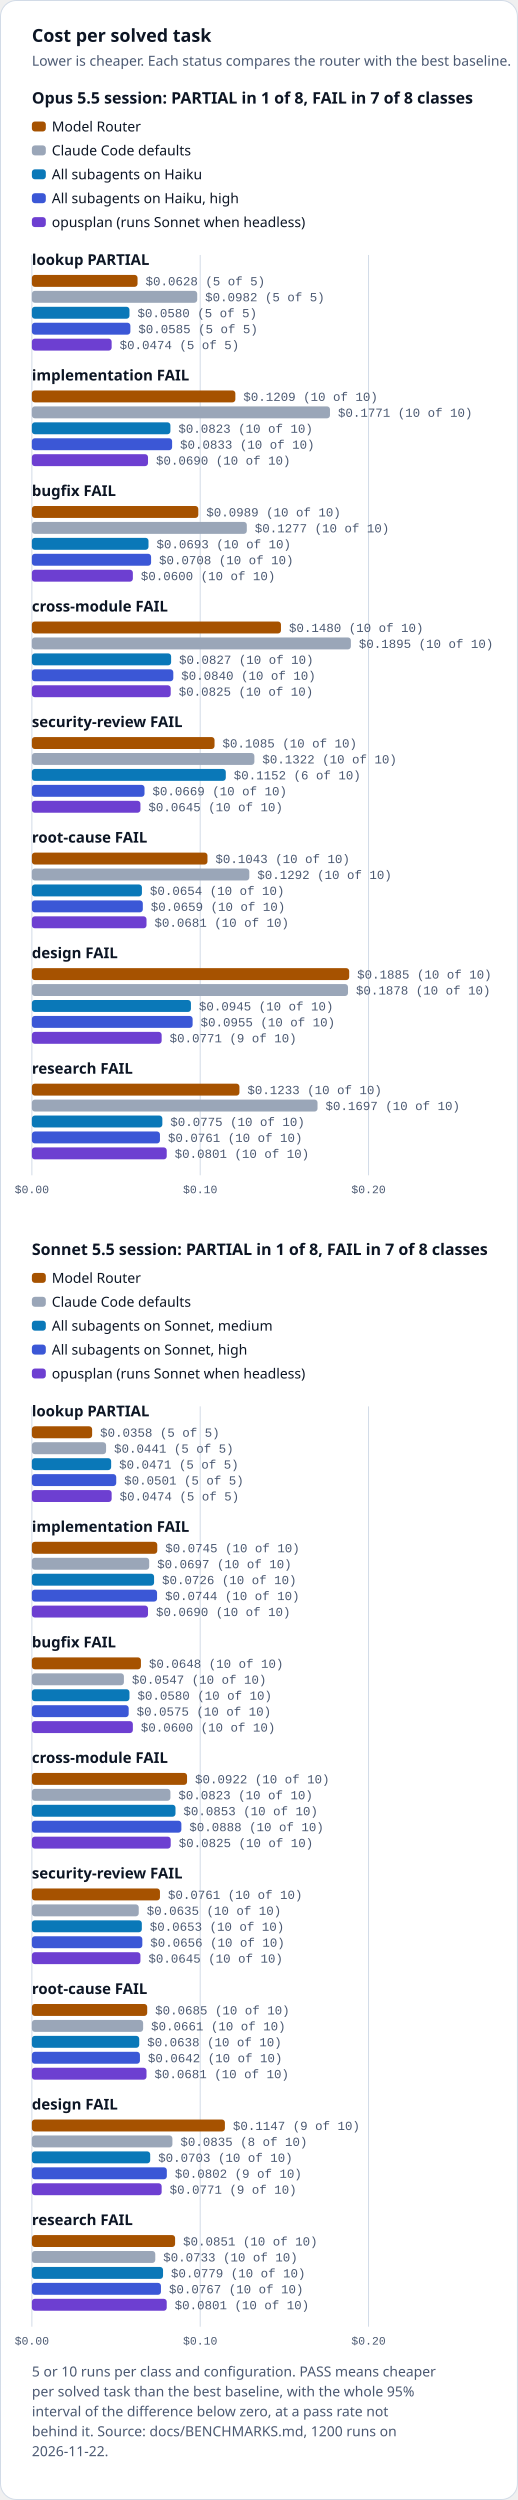
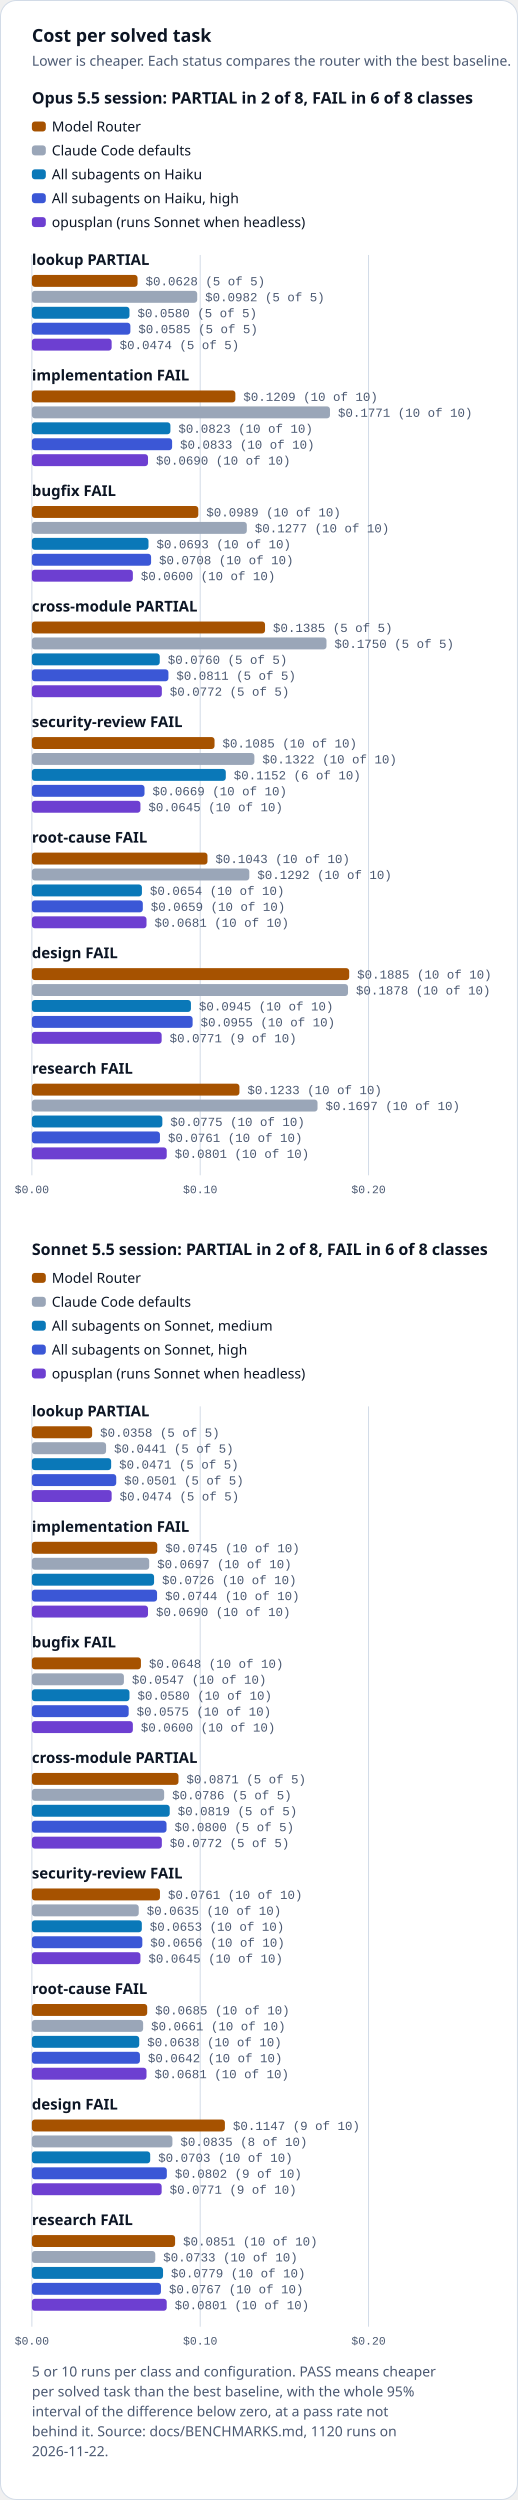
- <svg xmlns="http://www.w3.org/2000/svg" viewBox="0 0 520 2510" width="520" height="2510" role="img" aria-label="Cost per solved task, from docs/BENCHMARKS.md, lower is cheaper. Opus 5.5 session, lookup, PARTIAL: Model Router $0.0628 (5 of 5 solved), Claude Code defaults $0.0982 (5 of 5 solved), All subagents on Haiku $0.0580 (5 of 5 solved), All subagents on Haiku, high $0.0585 (5 of 5 solved), opusplan (runs Sonnet when headless) $0.0474 (5 of 5 solved); Opus 5.5 session, implementation, FAIL: Model Router $0.1209 (10 of 10 solved), Claude Code defaults $0.1771 (10 of 10 solved), All subagents on Haiku $0.0823 (10 of 10 solved), All subagents on Haiku, high $0.0833 (10 of 10 solved), opusplan (runs Sonnet when headless) $0.0690 (10 of 10 solved); Opus 5.5 session, bugfix, FAIL: Model Router $0.0989 (10 of 10 solved), Claude Code defaults $0.1277 (10 of 10 solved), All subagents on Haiku $0.0693 (10 of 10 solved), All subagents on Haiku, high $0.0708 (10 of 10 solved), opusplan (runs Sonnet when headless) $0.0600 (10 of 10 solved); Opus 5.5 session, cross-module, FAIL: Model Router $0.1480 (10 of 10 solved), Claude Code defaults $0.1895 (10 of 10 solved), All subagents on Haiku $0.0827 (10 of 10 solved), All subagents on Haiku, high $0.0840 (10 of 10 solved), opusplan (runs Sonnet when headless) $0.0825 (10 of 10 solved); Opus 5.5 session, security-review, FAIL: Model Router $0.1085 (10 of 10 solved), Claude Code defaults $0.1322 (10 of 10 solved), All subagents on Haiku $0.1152 (6 of 10 solved), All subagents on Haiku, high $0.0669 (10 of 10 solved), opusplan (runs Sonnet when headless) $0.0645 (10 of 10 solved); Opus 5.5 session, root-cause, FAIL: Model Router $0.1043 (10 of 10 solved), Claude Code defaults $0.1292 (10 of 10 solved), All subagents on Haiku $0.0654 (10 of 10 solved), All subagents on Haiku, high $0.0659 (10 of 10 solved), opusplan (runs Sonnet when headless) $0.0681 (10 of 10 solved); Opus 5.5 session, design, FAIL: Model Router $0.1885 (10 of 10 solved), Claude Code defaults $0.1878 (10 of 10 solved), All subagents on Haiku $0.0945 (10 of 10 solved), All subagents on Haiku, high $0.0955 (10 of 10 solved), opusplan (runs Sonnet when headless) $0.0771 (9 of 10 solved); Opus 5.5 session, research, FAIL: Model Router $0.1233 (10 of 10 solved), Claude Code defaults $0.1697 (10 of 10 solved), All subagents on Haiku $0.0775 (10 of 10 solved), All subagents on Haiku, high $0.0761 (10 of 10 solved), opusplan (runs Sonnet when headless) $0.0801 (10 of 10 solved); Sonnet 5.5 session, lookup, PARTIAL: Model Router $0.0358 (5 of 5 solved), Claude Code defaults $0.0441 (5 of 5 solved), All subagents on Sonnet, medium $0.0471 (5 of 5 solved), All subagents on Sonnet, high $0.0501 (5 of 5 solved), opusplan (runs Sonnet when headless) $0.0474 (5 of 5 solved); Sonnet 5.5 session, implementation, FAIL: Model Router $0.0745 (10 of 10 solved), Claude Code defaults $0.0697 (10 of 10 solved), All subagents on Sonnet, medium $0.0726 (10 of 10 solved), All subagents on Sonnet, high $0.0744 (10 of 10 solved), opusplan (runs Sonnet when headless) $0.0690 (10 of 10 solved); Sonnet 5.5 session, bugfix, FAIL: Model Router $0.0648 (10 of 10 solved), Claude Code defaults $0.0547 (10 of 10 solved), All subagents on Sonnet, medium $0.0580 (10 of 10 solved), All subagents on Sonnet, high $0.0575 (10 of 10 solved), opusplan (runs Sonnet when headless) $0.0600 (10 of 10 solved); Sonnet 5.5 session, cross-module, FAIL: Model Router $0.0922 (10 of 10 solved), Claude Code defaults $0.0823 (10 of 10 solved), All subagents on Sonnet, medium $0.0853 (10 of 10 solved), All subagents on Sonnet, high $0.0888 (10 of 10 solved), opusplan (runs Sonnet when headless) $0.0825 (10 of 10 solved); Sonnet 5.5 session, security-review, FAIL: Model Router $0.0761 (10 of 10 solved), Claude Code defaults $0.0635 (10 of 10 solved), All subagents on Sonnet, medium $0.0653 (10 of 10 solved), All subagents on Sonnet, high $0.0656 (10 of 10 solved), opusplan (runs Sonnet when headless) $0.0645 (10 of 10 solved); Sonnet 5.5 session, root-cause, FAIL: Model Router $0.0685 (10 of 10 solved), Claude Code defaults $0.0661 (10 of 10 solved), All subagents on Sonnet, medium $0.0638 (10 of 10 solved), All subagents on Sonnet, high $0.0642 (10 of 10 solved), opusplan (runs Sonnet when headless) $0.0681 (10 of 10 solved); Sonnet 5.5 session, design, FAIL: Model Router $0.1147 (9 of 10 solved), Claude Code defaults $0.0835 (8 of 10 solved), All subagents on Sonnet, medium $0.0703 (10 of 10 solved), All subagents on Sonnet, high $0.0802 (9 of 10 solved), opusplan (runs Sonnet when headless) $0.0771 (9 of 10 solved); Sonnet 5.5 session, research, FAIL: Model Router $0.0851 (10 of 10 solved), Claude Code defaults $0.0733 (10 of 10 solved), All subagents on Sonnet, medium $0.0779 (10 of 10 solved), All subagents on Sonnet, high $0.0767 (10 of 10 solved), opusplan (runs Sonnet when headless) $0.0801 (10 of 10 solved).">
+ <svg xmlns="http://www.w3.org/2000/svg" viewBox="0 0 520 2510" width="520" height="2510" role="img" aria-label="Cost per solved task, from docs/BENCHMARKS.md, lower is cheaper. Opus 5.5 session, lookup, PARTIAL: Model Router $0.0628 (5 of 5 solved), Claude Code defaults $0.0982 (5 of 5 solved), All subagents on Haiku $0.0580 (5 of 5 solved), All subagents on Haiku, high $0.0585 (5 of 5 solved), opusplan (runs Sonnet when headless) $0.0474 (5 of 5 solved); Opus 5.5 session, implementation, FAIL: Model Router $0.1209 (10 of 10 solved), Claude Code defaults $0.1771 (10 of 10 solved), All subagents on Haiku $0.0823 (10 of 10 solved), All subagents on Haiku, high $0.0833 (10 of 10 solved), opusplan (runs Sonnet when headless) $0.0690 (10 of 10 solved); Opus 5.5 session, bugfix, FAIL: Model Router $0.0989 (10 of 10 solved), Claude Code defaults $0.1277 (10 of 10 solved), All subagents on Haiku $0.0693 (10 of 10 solved), All subagents on Haiku, high $0.0708 (10 of 10 solved), opusplan (runs Sonnet when headless) $0.0600 (10 of 10 solved); Opus 5.5 session, cross-module, PARTIAL: Model Router $0.1385 (5 of 5 solved), Claude Code defaults $0.1750 (5 of 5 solved), All subagents on Haiku $0.0760 (5 of 5 solved), All subagents on Haiku, high $0.0811 (5 of 5 solved), opusplan (runs Sonnet when headless) $0.0772 (5 of 5 solved); Opus 5.5 session, security-review, FAIL: Model Router $0.1085 (10 of 10 solved), Claude Code defaults $0.1322 (10 of 10 solved), All subagents on Haiku $0.1152 (6 of 10 solved), All subagents on Haiku, high $0.0669 (10 of 10 solved), opusplan (runs Sonnet when headless) $0.0645 (10 of 10 solved); Opus 5.5 session, root-cause, FAIL: Model Router $0.1043 (10 of 10 solved), Claude Code defaults $0.1292 (10 of 10 solved), All subagents on Haiku $0.0654 (10 of 10 solved), All subagents on Haiku, high $0.0659 (10 of 10 solved), opusplan (runs Sonnet when headless) $0.0681 (10 of 10 solved); Opus 5.5 session, design, FAIL: Model Router $0.1885 (10 of 10 solved), Claude Code defaults $0.1878 (10 of 10 solved), All subagents on Haiku $0.0945 (10 of 10 solved), All subagents on Haiku, high $0.0955 (10 of 10 solved), opusplan (runs Sonnet when headless) $0.0771 (9 of 10 solved); Opus 5.5 session, research, FAIL: Model Router $0.1233 (10 of 10 solved), Claude Code defaults $0.1697 (10 of 10 solved), All subagents on Haiku $0.0775 (10 of 10 solved), All subagents on Haiku, high $0.0761 (10 of 10 solved), opusplan (runs Sonnet when headless) $0.0801 (10 of 10 solved); Sonnet 5.5 session, lookup, PARTIAL: Model Router $0.0358 (5 of 5 solved), Claude Code defaults $0.0441 (5 of 5 solved), All subagents on Sonnet, medium $0.0471 (5 of 5 solved), All subagents on Sonnet, high $0.0501 (5 of 5 solved), opusplan (runs Sonnet when headless) $0.0474 (5 of 5 solved); Sonnet 5.5 session, implementation, FAIL: Model Router $0.0745 (10 of 10 solved), Claude Code defaults $0.0697 (10 of 10 solved), All subagents on Sonnet, medium $0.0726 (10 of 10 solved), All subagents on Sonnet, high $0.0744 (10 of 10 solved), opusplan (runs Sonnet when headless) $0.0690 (10 of 10 solved); Sonnet 5.5 session, bugfix, FAIL: Model Router $0.0648 (10 of 10 solved), Claude Code defaults $0.0547 (10 of 10 solved), All subagents on Sonnet, medium $0.0580 (10 of 10 solved), All subagents on Sonnet, high $0.0575 (10 of 10 solved), opusplan (runs Sonnet when headless) $0.0600 (10 of 10 solved); Sonnet 5.5 session, cross-module, PARTIAL: Model Router $0.0871 (5 of 5 solved), Claude Code defaults $0.0786 (5 of 5 solved), All subagents on Sonnet, medium $0.0819 (5 of 5 solved), All subagents on Sonnet, high $0.0800 (5 of 5 solved), opusplan (runs Sonnet when headless) $0.0772 (5 of 5 solved); Sonnet 5.5 session, security-review, FAIL: Model Router $0.0761 (10 of 10 solved), Claude Code defaults $0.0635 (10 of 10 solved), All subagents on Sonnet, medium $0.0653 (10 of 10 solved), All subagents on Sonnet, high $0.0656 (10 of 10 solved), opusplan (runs Sonnet when headless) $0.0645 (10 of 10 solved); Sonnet 5.5 session, root-cause, FAIL: Model Router $0.0685 (10 of 10 solved), Claude Code defaults $0.0661 (10 of 10 solved), All subagents on Sonnet, medium $0.0638 (10 of 10 solved), All subagents on Sonnet, high $0.0642 (10 of 10 solved), opusplan (runs Sonnet when headless) $0.0681 (10 of 10 solved); Sonnet 5.5 session, design, FAIL: Model Router $0.1147 (9 of 10 solved), Claude Code defaults $0.0835 (8 of 10 solved), All subagents on Sonnet, medium $0.0703 (10 of 10 solved), All subagents on Sonnet, high $0.0802 (9 of 10 solved), opusplan (runs Sonnet when headless) $0.0771 (9 of 10 solved); Sonnet 5.5 session, research, FAIL: Model Router $0.0851 (10 of 10 solved), Claude Code defaults $0.0733 (10 of 10 solved), All subagents on Sonnet, medium $0.0779 (10 of 10 solved), All subagents on Sonnet, high $0.0767 (10 of 10 solved), opusplan (runs Sonnet when headless) $0.0801 (10 of 10 solved).">
  <style>text{font-family:-apple-system, BlinkMacSystemFont, "Segoe UI", "Noto Sans", Helvetica, Arial, sans-serif}.mono{font-family:ui-monospace, SFMono-Regular, "SF Mono", Menlo, Consolas, "Liberation Mono", monospace}.b{font-weight:600}.rail{stroke:#C9D4E4}.tilehalo{stroke:#0C1524}.bg{fill:#F4F7FB}.card{fill:#FFFFFF;stroke:#D2DBE7}.ink{fill:#0C1524}.mut{fill:#4A5871}.faint{fill:#E7EDF5}.ln{stroke:#D2DBE7}.lnm{stroke:#4A5871}.inks{stroke:#0C1524}.rt{fill:#A65200}.rts{stroke:#A65200}.rtsoft{fill:#FFF1DE}.halo{stroke:#FFFFFF}.haloc{stroke:#F4F7FB}.tile{fill:#0C1524;stroke:#0C1524}.stop0{stop-color:#FFFFFF}.stop1{stop-color:#F4F7FB}.tag{fill:#FFFFFF}.r1{fill:#0E8C6F}.r1s{stroke:#0E8C6F}.r2{fill:#0A78B8}.r2s{stroke:#0A78B8}.r3{fill:#3B57D6}.r3s{stroke:#3B57D6}.r4{fill:#6D3FD1}.r4s{stroke:#6D3FD1}.r5{fill:#A72C8A}.r5s{stroke:#A72C8A}@media (prefers-color-scheme: dark){.bg{fill:#0A101B}.card{fill:#0F1828;stroke:#26344B}.ink{fill:#E7EDF6}.mut{fill:#9BA9BD}.faint{fill:#1A263A}.ln{stroke:#26344B}.lnm{stroke:#9BA9BD}.inks{stroke:#E7EDF6}.rt{fill:#FFB23E}.rts{stroke:#FFB23E}.rtsoft{fill:#33260F}.halo{stroke:#0F1828}.haloc{stroke:#0A101B}.tile{fill:#13203A;stroke:#2C3E60}.stop0{stop-color:#0F1828}.stop1{stop-color:#0A101B}.tag{fill:#0C1524}.r1{fill:#38D3A8}.r1s{stroke:#38D3A8}.r2{fill:#45B4F2}.r2s{stroke:#45B4F2}.r3{fill:#8196FF}.r3s{stroke:#8196FF}.r4{fill:#AA8BFF}.r4s{stroke:#AA8BFF}.r5{fill:#F27BCD}.r5s{stroke:#F27BCD}}.faintbar{fill:#9AA6B8}@media (prefers-color-scheme: dark){.faintbar{fill:#5B6880}}.bar{transform-box:fill-box;transform-origin:0% 50%;animation:grow 1.1s cubic-bezier(.2,.7,.2,1) both}@keyframes grow{0%{transform:scaleX(0)}100%{transform:scaleX(1)}}@media (prefers-reduced-motion: reduce){*{animation:none!important}}</style>
  <rect x="0.5" y="0.5" width="519" height="2509" rx="16" class="card" />
  <text x="32" y="42" class="ink b" font-size="18">Cost per solved task</text>
  <text x="32" y="66" class="mut" font-size="14">Lower is cheaper. Each status compares the router with the best baseline.</text>
-   <text x="32" y="104" class="ink b" font-size="16">Opus 5.5 session: PARTIAL in 1 of 8, FAIL in 7 of 8 classes</text>
+   <text x="32" y="104" class="ink b" font-size="16">Opus 5.5 session: PARTIAL in 2 of 8, FAIL in 6 of 8 classes</text>
  <rect x="32" y="122" width="14" height="10" rx="3" class="rt" />
  <text x="52" y="132" class="ink" font-size="14">Model Router</text>
  <rect x="32" y="146" width="14" height="10" rx="3" class="faintbar" />
  <text x="52" y="156" class="ink" font-size="14">Claude Code defaults</text>
  <rect x="32" y="170" width="14" height="10" rx="3" class="r2" />
  <text x="52" y="180" class="ink" font-size="14">All subagents on Haiku</text>
  <rect x="32" y="194" width="14" height="10" rx="3" class="r3" />
  <text x="52" y="204" class="ink" font-size="14">All subagents on Haiku, high</text>
  <rect x="32" y="218" width="14" height="10" rx="3" class="r4" />
  <text x="52" y="228" class="ink" font-size="14">opusplan (runs Sonnet when headless)</text>
  <path d="M32.0 256V1180" class="ln" stroke-width="1" />
  <text x="32" y="1198" class="mono mut" font-size="11.5" text-anchor="middle">$0.00</text>
  <path d="M201.0 256V1180" class="ln" stroke-width="1" />
  <text x="201" y="1198" class="mono mut" font-size="11.5" text-anchor="middle">$0.10</text>
  <path d="M370.0 256V1180" class="ln" stroke-width="1" />
  <text x="370" y="1198" class="mono mut" font-size="11.5" text-anchor="middle">$0.20</text>
  <text x="32" y="266" class="ink b" font-size="15">lookup  PARTIAL</text>
  <rect x="32" y="276" width="106.1" height="12" rx="3" class="rt bar" style="animation-delay:0.00s" />
  <text x="146.132" y="286.5" class="mono mut" font-size="12.5">$0.0628 (5 of 5)</text>
  <rect x="32" y="292" width="166.0" height="12" rx="3" class="faintbar bar" style="animation-delay:0.05s" />
  <text x="205.958" y="302.5" class="mono mut" font-size="12.5">$0.0982 (5 of 5)</text>
  <rect x="32" y="308" width="98.0" height="12" rx="3" class="r2 bar" style="animation-delay:0.10s" />
  <text x="138.02" y="318.5" class="mono mut" font-size="12.5">$0.0580 (5 of 5)</text>
  <rect x="32" y="324" width="98.9" height="12" rx="3" class="r3 bar" style="animation-delay:0.15s" />
  <text x="138.865" y="334.5" class="mono mut" font-size="12.5">$0.0585 (5 of 5)</text>
  <rect x="32" y="340" width="80.1" height="12" rx="3" class="r4 bar" style="animation-delay:0.20s" />
  <text x="120.106" y="350.5" class="mono mut" font-size="12.5">$0.0474 (5 of 5)</text>
  <text x="32" y="382" class="ink b" font-size="15">implementation  FAIL</text>
  <rect x="32" y="392" width="204.3" height="12" rx="3" class="rt bar" style="animation-delay:0.04s" />
  <text x="244.321" y="402.5" class="mono mut" font-size="12.5">$0.1209 (10 of 10)</text>
  <rect x="32" y="408" width="299.3" height="12" rx="3" class="faintbar bar" style="animation-delay:0.09s" />
  <text x="339.299" y="418.5" class="mono mut" font-size="12.5">$0.1771 (10 of 10)</text>
  <rect x="32" y="424" width="139.1" height="12" rx="3" class="r2 bar" style="animation-delay:0.14s" />
  <text x="179.087" y="434.5" class="mono mut" font-size="12.5">$0.0823 (10 of 10)</text>
  <rect x="32" y="440" width="140.8" height="12" rx="3" class="r3 bar" style="animation-delay:0.19s" />
  <text x="180.777" y="450.5" class="mono mut" font-size="12.5">$0.0833 (10 of 10)</text>
  <rect x="32" y="456" width="116.6" height="12" rx="3" class="r4 bar" style="animation-delay:0.24s" />
  <text x="156.61" y="466.5" class="mono mut" font-size="12.5">$0.0690 (10 of 10)</text>
  <text x="32" y="498" class="ink b" font-size="15">bugfix  FAIL</text>
  <rect x="32" y="508" width="167.1" height="12" rx="3" class="rt bar" style="animation-delay:0.08s" />
  <text x="207.141" y="518.5" class="mono mut" font-size="12.5">$0.0989 (10 of 10)</text>
  <rect x="32" y="524" width="215.8" height="12" rx="3" class="faintbar bar" style="animation-delay:0.13s" />
  <text x="255.813" y="534.5" class="mono mut" font-size="12.5">$0.1277 (10 of 10)</text>
  <rect x="32" y="540" width="117.1" height="12" rx="3" class="r2 bar" style="animation-delay:0.18s" />
  <text x="157.117" y="550.5" class="mono mut" font-size="12.5">$0.0693 (10 of 10)</text>
  <rect x="32" y="556" width="119.7" height="12" rx="3" class="r3 bar" style="animation-delay:0.23s" />
  <text x="159.652" y="566.5" class="mono mut" font-size="12.5">$0.0708 (10 of 10)</text>
  <rect x="32" y="572" width="101.4" height="12" rx="3" class="r4 bar" style="animation-delay:0.28s" />
  <text x="141.4" y="582.5" class="mono mut" font-size="12.5">$0.0600 (10 of 10)</text>
-   <text x="32" y="614" class="ink b" font-size="15">cross-module  FAIL</text>
-   <rect x="32" y="624" width="250.1" height="12" rx="3" class="rt bar" style="animation-delay:0.12s" />
-   <text x="290.12" y="634.5" class="mono mut" font-size="12.5">$0.1480 (10 of 10)</text>
-   <rect x="32" y="640" width="320.3" height="12" rx="3" class="faintbar bar" style="animation-delay:0.17s" />
-   <text x="360.255" y="650.5" class="mono mut" font-size="12.5">$0.1895 (10 of 10)</text>
-   <rect x="32" y="656" width="139.8" height="12" rx="3" class="r2 bar" style="animation-delay:0.22s" />
-   <text x="179.763" y="666.5" class="mono mut" font-size="12.5">$0.0827 (10 of 10)</text>
-   <rect x="32" y="672" width="142.0" height="12" rx="3" class="r3 bar" style="animation-delay:0.27s" />
-   <text x="181.96" y="682.5" class="mono mut" font-size="12.5">$0.0840 (10 of 10)</text>
-   <rect x="32" y="688" width="139.4" height="12" rx="3" class="r4 bar" style="animation-delay:0.32s" />
-   <text x="179.425" y="698.5" class="mono mut" font-size="12.5">$0.0825 (10 of 10)</text>
+   <text x="32" y="614" class="ink b" font-size="15">cross-module  PARTIAL</text>
+   <rect x="32" y="624" width="234.1" height="12" rx="3" class="rt bar" style="animation-delay:0.12s" />
+   <text x="274.065" y="634.5" class="mono mut" font-size="12.5">$0.1385 (5 of 5)</text>
+   <rect x="32" y="640" width="295.8" height="12" rx="3" class="faintbar bar" style="animation-delay:0.17s" />
+   <text x="335.75" y="650.5" class="mono mut" font-size="12.5">$0.1750 (5 of 5)</text>
+   <rect x="32" y="656" width="128.4" height="12" rx="3" class="r2 bar" style="animation-delay:0.22s" />
+   <text x="168.44" y="666.5" class="mono mut" font-size="12.5">$0.0760 (5 of 5)</text>
+   <rect x="32" y="672" width="137.1" height="12" rx="3" class="r3 bar" style="animation-delay:0.27s" />
+   <text x="177.059" y="682.5" class="mono mut" font-size="12.5">$0.0811 (5 of 5)</text>
+   <rect x="32" y="688" width="130.5" height="12" rx="3" class="r4 bar" style="animation-delay:0.32s" />
+   <text x="170.468" y="698.5" class="mono mut" font-size="12.5">$0.0772 (5 of 5)</text>
  <text x="32" y="730" class="ink b" font-size="15">security-review  FAIL</text>
  <rect x="32" y="740" width="183.4" height="12" rx="3" class="rt bar" style="animation-delay:0.16s" />
  <text x="223.365" y="750.5" class="mono mut" font-size="12.5">$0.1085 (10 of 10)</text>
  <rect x="32" y="756" width="223.4" height="12" rx="3" class="faintbar bar" style="animation-delay:0.21s" />
  <text x="263.418" y="766.5" class="mono mut" font-size="12.5">$0.1322 (10 of 10)</text>
  <rect x="32" y="772" width="194.7" height="12" rx="3" class="r2 bar" style="animation-delay:0.26s" />
  <text x="234.688" y="782.5" class="mono mut" font-size="12.5">$0.1152 (6 of 10)</text>
  <rect x="32" y="788" width="113.1" height="12" rx="3" class="r3 bar" style="animation-delay:0.31s" />
  <text x="153.061" y="798.5" class="mono mut" font-size="12.5">$0.0669 (10 of 10)</text>
  <rect x="32" y="804" width="109.0" height="12" rx="3" class="r4 bar" style="animation-delay:0.36s" />
  <text x="149.005" y="814.5" class="mono mut" font-size="12.5">$0.0645 (10 of 10)</text>
  <text x="32" y="846" class="ink b" font-size="15">root-cause  FAIL</text>
  <rect x="32" y="856" width="176.3" height="12" rx="3" class="rt bar" style="animation-delay:0.20s" />
  <text x="216.267" y="866.5" class="mono mut" font-size="12.5">$0.1043 (10 of 10)</text>
  <rect x="32" y="872" width="218.3" height="12" rx="3" class="faintbar bar" style="animation-delay:0.25s" />
  <text x="258.348" y="882.5" class="mono mut" font-size="12.5">$0.1292 (10 of 10)</text>
  <rect x="32" y="888" width="110.5" height="12" rx="3" class="r2 bar" style="animation-delay:0.30s" />
  <text x="150.526" y="898.5" class="mono mut" font-size="12.5">$0.0654 (10 of 10)</text>
  <rect x="32" y="904" width="111.4" height="12" rx="3" class="r3 bar" style="animation-delay:0.35s" />
  <text x="151.371" y="914.5" class="mono mut" font-size="12.5">$0.0659 (10 of 10)</text>
  <rect x="32" y="920" width="115.1" height="12" rx="3" class="r4 bar" style="animation-delay:0.40s" />
  <text x="155.089" y="930.5" class="mono mut" font-size="12.5">$0.0681 (10 of 10)</text>
  <text x="32" y="962" class="ink b" font-size="15">design  FAIL</text>
  <rect x="32" y="972" width="318.6" height="12" rx="3" class="rt bar" style="animation-delay:0.24s" />
  <text x="358.565" y="982.5" class="mono mut" font-size="12.5">$0.1885 (10 of 10)</text>
  <rect x="32" y="988" width="317.4" height="12" rx="3" class="faintbar bar" style="animation-delay:0.29s" />
  <text x="357.382" y="998.5" class="mono mut" font-size="12.5">$0.1878 (10 of 10)</text>
  <rect x="32" y="1004" width="159.7" height="12" rx="3" class="r2 bar" style="animation-delay:0.34s" />
  <text x="199.705" y="1014.5" class="mono mut" font-size="12.5">$0.0945 (10 of 10)</text>
  <rect x="32" y="1020" width="161.4" height="12" rx="3" class="r3 bar" style="animation-delay:0.39s" />
  <text x="201.395" y="1030.5" class="mono mut" font-size="12.5">$0.0955 (10 of 10)</text>
  <rect x="32" y="1036" width="130.3" height="12" rx="3" class="r4 bar" style="animation-delay:0.44s" />
  <text x="170.299" y="1046.5" class="mono mut" font-size="12.5">$0.0771 (9 of 10)</text>
  <text x="32" y="1078" class="ink b" font-size="15">research  FAIL</text>
  <rect x="32" y="1088" width="208.4" height="12" rx="3" class="rt bar" style="animation-delay:0.28s" />
  <text x="248.377" y="1098.5" class="mono mut" font-size="12.5">$0.1233 (10 of 10)</text>
  <rect x="32" y="1104" width="286.8" height="12" rx="3" class="faintbar bar" style="animation-delay:0.33s" />
  <text x="326.793" y="1114.5" class="mono mut" font-size="12.5">$0.1697 (10 of 10)</text>
  <rect x="32" y="1120" width="131.0" height="12" rx="3" class="r2 bar" style="animation-delay:0.38s" />
  <text x="170.975" y="1130.5" class="mono mut" font-size="12.5">$0.0775 (10 of 10)</text>
  <rect x="32" y="1136" width="128.6" height="12" rx="3" class="r3 bar" style="animation-delay:0.43s" />
  <text x="168.609" y="1146.5" class="mono mut" font-size="12.5">$0.0761 (10 of 10)</text>
  <rect x="32" y="1152" width="135.4" height="12" rx="3" class="r4 bar" style="animation-delay:0.48s" />
  <text x="175.369" y="1162.5" class="mono mut" font-size="12.5">$0.0801 (10 of 10)</text>
-   <text x="32" y="1260" class="ink b" font-size="16">Sonnet 5.5 session: PARTIAL in 1 of 8, FAIL in 7 of 8 classes</text>
+   <text x="32" y="1260" class="ink b" font-size="16">Sonnet 5.5 session: PARTIAL in 2 of 8, FAIL in 6 of 8 classes</text>
  <rect x="32" y="1278" width="14" height="10" rx="3" class="rt" />
  <text x="52" y="1288" class="ink" font-size="14">Model Router</text>
  <rect x="32" y="1302" width="14" height="10" rx="3" class="faintbar" />
  <text x="52" y="1312" class="ink" font-size="14">Claude Code defaults</text>
  <rect x="32" y="1326" width="14" height="10" rx="3" class="r2" />
  <text x="52" y="1336" class="ink" font-size="14">All subagents on Sonnet, medium</text>
  <rect x="32" y="1350" width="14" height="10" rx="3" class="r3" />
  <text x="52" y="1360" class="ink" font-size="14">All subagents on Sonnet, high</text>
  <rect x="32" y="1374" width="14" height="10" rx="3" class="r4" />
  <text x="52" y="1384" class="ink" font-size="14">opusplan (runs Sonnet when headless)</text>
  <path d="M32.0 1412V2336" class="ln" stroke-width="1" />
  <text x="32" y="2354" class="mono mut" font-size="11.5" text-anchor="middle">$0.00</text>
  <path d="M201.0 1412V2336" class="ln" stroke-width="1" />
  <text x="201" y="2354" class="mono mut" font-size="11.5" text-anchor="middle">$0.10</text>
  <path d="M370.0 1412V2336" class="ln" stroke-width="1" />
  <text x="370" y="2354" class="mono mut" font-size="11.5" text-anchor="middle">$0.20</text>
  <text x="32" y="1422" class="ink b" font-size="15">lookup  PARTIAL</text>
  <rect x="32" y="1432" width="60.5" height="12" rx="3" class="rt bar" style="animation-delay:0.32s" />
  <text x="100.502" y="1442.5" class="mono mut" font-size="12.5">$0.0358 (5 of 5)</text>
  <rect x="32" y="1448" width="74.5" height="12" rx="3" class="faintbar bar" style="animation-delay:0.37s" />
  <text x="114.529" y="1458.5" class="mono mut" font-size="12.5">$0.0441 (5 of 5)</text>
  <rect x="32" y="1464" width="79.6" height="12" rx="3" class="r2 bar" style="animation-delay:0.42s" />
  <text x="119.599" y="1474.5" class="mono mut" font-size="12.5">$0.0471 (5 of 5)</text>
  <rect x="32" y="1480" width="84.7" height="12" rx="3" class="r3 bar" style="animation-delay:0.47s" />
  <text x="124.669" y="1490.5" class="mono mut" font-size="12.5">$0.0501 (5 of 5)</text>
  <rect x="32" y="1496" width="80.1" height="12" rx="3" class="r4 bar" style="animation-delay:0.52s" />
  <text x="120.106" y="1506.5" class="mono mut" font-size="12.5">$0.0474 (5 of 5)</text>
  <text x="32" y="1538" class="ink b" font-size="15">implementation  FAIL</text>
  <rect x="32" y="1548" width="125.9" height="12" rx="3" class="rt bar" style="animation-delay:0.36s" />
  <text x="165.905" y="1558.5" class="mono mut" font-size="12.5">$0.0745 (10 of 10)</text>
  <rect x="32" y="1564" width="117.8" height="12" rx="3" class="faintbar bar" style="animation-delay:0.41s" />
  <text x="157.793" y="1574.5" class="mono mut" font-size="12.5">$0.0697 (10 of 10)</text>
  <rect x="32" y="1580" width="122.7" height="12" rx="3" class="r2 bar" style="animation-delay:0.46s" />
  <text x="162.694" y="1590.5" class="mono mut" font-size="12.5">$0.0726 (10 of 10)</text>
  <rect x="32" y="1596" width="125.7" height="12" rx="3" class="r3 bar" style="animation-delay:0.51s" />
  <text x="165.736" y="1606.5" class="mono mut" font-size="12.5">$0.0744 (10 of 10)</text>
  <rect x="32" y="1612" width="116.6" height="12" rx="3" class="r4 bar" style="animation-delay:0.56s" />
  <text x="156.61" y="1622.5" class="mono mut" font-size="12.5">$0.0690 (10 of 10)</text>
  <text x="32" y="1654" class="ink b" font-size="15">bugfix  FAIL</text>
  <rect x="32" y="1664" width="109.5" height="12" rx="3" class="rt bar" style="animation-delay:0.40s" />
  <text x="149.512" y="1674.5" class="mono mut" font-size="12.5">$0.0648 (10 of 10)</text>
  <rect x="32" y="1680" width="92.4" height="12" rx="3" class="faintbar bar" style="animation-delay:0.45s" />
  <text x="132.443" y="1690.5" class="mono mut" font-size="12.5">$0.0547 (10 of 10)</text>
  <rect x="32" y="1696" width="98.0" height="12" rx="3" class="r2 bar" style="animation-delay:0.50s" />
  <text x="138.02" y="1706.5" class="mono mut" font-size="12.5">$0.0580 (10 of 10)</text>
  <rect x="32" y="1712" width="97.2" height="12" rx="3" class="r3 bar" style="animation-delay:0.55s" />
  <text x="137.175" y="1722.5" class="mono mut" font-size="12.5">$0.0575 (10 of 10)</text>
  <rect x="32" y="1728" width="101.4" height="12" rx="3" class="r4 bar" style="animation-delay:0.60s" />
  <text x="141.4" y="1738.5" class="mono mut" font-size="12.5">$0.0600 (10 of 10)</text>
-   <text x="32" y="1770" class="ink b" font-size="15">cross-module  FAIL</text>
-   <rect x="32" y="1780" width="155.8" height="12" rx="3" class="rt bar" style="animation-delay:0.44s" />
-   <text x="195.818" y="1790.5" class="mono mut" font-size="12.5">$0.0922 (10 of 10)</text>
-   <rect x="32" y="1796" width="139.1" height="12" rx="3" class="faintbar bar" style="animation-delay:0.49s" />
-   <text x="179.087" y="1806.5" class="mono mut" font-size="12.5">$0.0823 (10 of 10)</text>
-   <rect x="32" y="1812" width="144.2" height="12" rx="3" class="r2 bar" style="animation-delay:0.54s" />
-   <text x="184.157" y="1822.5" class="mono mut" font-size="12.5">$0.0853 (10 of 10)</text>
-   <rect x="32" y="1828" width="150.1" height="12" rx="3" class="r3 bar" style="animation-delay:0.59s" />
-   <text x="190.072" y="1838.5" class="mono mut" font-size="12.5">$0.0888 (10 of 10)</text>
-   <rect x="32" y="1844" width="139.4" height="12" rx="3" class="r4 bar" style="animation-delay:0.64s" />
-   <text x="179.425" y="1854.5" class="mono mut" font-size="12.5">$0.0825 (10 of 10)</text>
+   <text x="32" y="1770" class="ink b" font-size="15">cross-module  PARTIAL</text>
+   <rect x="32" y="1780" width="147.2" height="12" rx="3" class="rt bar" style="animation-delay:0.44s" />
+   <text x="187.199" y="1790.5" class="mono mut" font-size="12.5">$0.0871 (5 of 5)</text>
+   <rect x="32" y="1796" width="132.8" height="12" rx="3" class="faintbar bar" style="animation-delay:0.49s" />
+   <text x="172.834" y="1806.5" class="mono mut" font-size="12.5">$0.0786 (5 of 5)</text>
+   <rect x="32" y="1812" width="138.4" height="12" rx="3" class="r2 bar" style="animation-delay:0.54s" />
+   <text x="178.411" y="1822.5" class="mono mut" font-size="12.5">$0.0819 (5 of 5)</text>
+   <rect x="32" y="1828" width="135.2" height="12" rx="3" class="r3 bar" style="animation-delay:0.59s" />
+   <text x="175.2" y="1838.5" class="mono mut" font-size="12.5">$0.0800 (5 of 5)</text>
+   <rect x="32" y="1844" width="130.5" height="12" rx="3" class="r4 bar" style="animation-delay:0.64s" />
+   <text x="170.468" y="1854.5" class="mono mut" font-size="12.5">$0.0772 (5 of 5)</text>
  <text x="32" y="1886" class="ink b" font-size="15">security-review  FAIL</text>
  <rect x="32" y="1896" width="128.6" height="12" rx="3" class="rt bar" style="animation-delay:0.48s" />
  <text x="168.609" y="1906.5" class="mono mut" font-size="12.5">$0.0761 (10 of 10)</text>
  <rect x="32" y="1912" width="107.3" height="12" rx="3" class="faintbar bar" style="animation-delay:0.53s" />
  <text x="147.315" y="1922.5" class="mono mut" font-size="12.5">$0.0635 (10 of 10)</text>
  <rect x="32" y="1928" width="110.4" height="12" rx="3" class="r2 bar" style="animation-delay:0.58s" />
  <text x="150.357" y="1938.5" class="mono mut" font-size="12.5">$0.0653 (10 of 10)</text>
  <rect x="32" y="1944" width="110.9" height="12" rx="3" class="r3 bar" style="animation-delay:0.63s" />
  <text x="150.864" y="1954.5" class="mono mut" font-size="12.5">$0.0656 (10 of 10)</text>
  <rect x="32" y="1960" width="109.0" height="12" rx="3" class="r4 bar" style="animation-delay:0.68s" />
  <text x="149.005" y="1970.5" class="mono mut" font-size="12.5">$0.0645 (10 of 10)</text>
  <text x="32" y="2002" class="ink b" font-size="15">root-cause  FAIL</text>
  <rect x="32" y="2012" width="115.8" height="12" rx="3" class="rt bar" style="animation-delay:0.52s" />
  <text x="155.765" y="2022.5" class="mono mut" font-size="12.5">$0.0685 (10 of 10)</text>
  <rect x="32" y="2028" width="111.7" height="12" rx="3" class="faintbar bar" style="animation-delay:0.57s" />
  <text x="151.709" y="2038.5" class="mono mut" font-size="12.5">$0.0661 (10 of 10)</text>
  <rect x="32" y="2044" width="107.8" height="12" rx="3" class="r2 bar" style="animation-delay:0.62s" />
  <text x="147.822" y="2054.5" class="mono mut" font-size="12.5">$0.0638 (10 of 10)</text>
  <rect x="32" y="2060" width="108.5" height="12" rx="3" class="r3 bar" style="animation-delay:0.67s" />
  <text x="148.498" y="2070.5" class="mono mut" font-size="12.5">$0.0642 (10 of 10)</text>
  <rect x="32" y="2076" width="115.1" height="12" rx="3" class="r4 bar" style="animation-delay:0.72s" />
  <text x="155.089" y="2086.5" class="mono mut" font-size="12.5">$0.0681 (10 of 10)</text>
  <text x="32" y="2118" class="ink b" font-size="15">design  FAIL</text>
  <rect x="32" y="2128" width="193.8" height="12" rx="3" class="rt bar" style="animation-delay:0.56s" />
  <text x="233.843" y="2138.5" class="mono mut" font-size="12.5">$0.1147 (9 of 10)</text>
  <rect x="32" y="2144" width="141.1" height="12" rx="3" class="faintbar bar" style="animation-delay:0.61s" />
  <text x="181.115" y="2154.5" class="mono mut" font-size="12.5">$0.0835 (8 of 10)</text>
  <rect x="32" y="2160" width="118.8" height="12" rx="3" class="r2 bar" style="animation-delay:0.66s" />
  <text x="158.807" y="2170.5" class="mono mut" font-size="12.5">$0.0703 (10 of 10)</text>
  <rect x="32" y="2176" width="135.5" height="12" rx="3" class="r3 bar" style="animation-delay:0.71s" />
  <text x="175.538" y="2186.5" class="mono mut" font-size="12.5">$0.0802 (9 of 10)</text>
  <rect x="32" y="2192" width="130.3" height="12" rx="3" class="r4 bar" style="animation-delay:0.76s" />
  <text x="170.299" y="2202.5" class="mono mut" font-size="12.5">$0.0771 (9 of 10)</text>
  <text x="32" y="2234" class="ink b" font-size="15">research  FAIL</text>
  <rect x="32" y="2244" width="143.8" height="12" rx="3" class="rt bar" style="animation-delay:0.60s" />
  <text x="183.819" y="2254.5" class="mono mut" font-size="12.5">$0.0851 (10 of 10)</text>
  <rect x="32" y="2260" width="123.9" height="12" rx="3" class="faintbar bar" style="animation-delay:0.65s" />
  <text x="163.877" y="2270.5" class="mono mut" font-size="12.5">$0.0733 (10 of 10)</text>
  <rect x="32" y="2276" width="131.7" height="12" rx="3" class="r2 bar" style="animation-delay:0.70s" />
  <text x="171.651" y="2286.5" class="mono mut" font-size="12.5">$0.0779 (10 of 10)</text>
  <rect x="32" y="2292" width="129.6" height="12" rx="3" class="r3 bar" style="animation-delay:0.75s" />
  <text x="169.623" y="2302.5" class="mono mut" font-size="12.5">$0.0767 (10 of 10)</text>
  <rect x="32" y="2308" width="135.4" height="12" rx="3" class="r4 bar" style="animation-delay:0.80s" />
  <text x="175.369" y="2318.5" class="mono mut" font-size="12.5">$0.0801 (10 of 10)</text>
  <text x="32" y="2386" class="mut" font-size="14">5 or 10 runs per class and configuration. PASS means cheaper</text>
  <text x="32" y="2406" class="mut" font-size="14">per solved task than the best baseline, with the whole 95%</text>
  <text x="32" y="2426" class="mut" font-size="14">interval of the difference below zero, at a pass rate not</text>
-   <text x="32" y="2446" class="mut" font-size="14">behind it. Source: docs/BENCHMARKS.md, 1200 runs on</text>
+   <text x="32" y="2446" class="mut" font-size="14">behind it. Source: docs/BENCHMARKS.md, 1120 runs on</text>
  <text x="32" y="2466" class="mut" font-size="14">2026-11-22.</text>
</svg>
